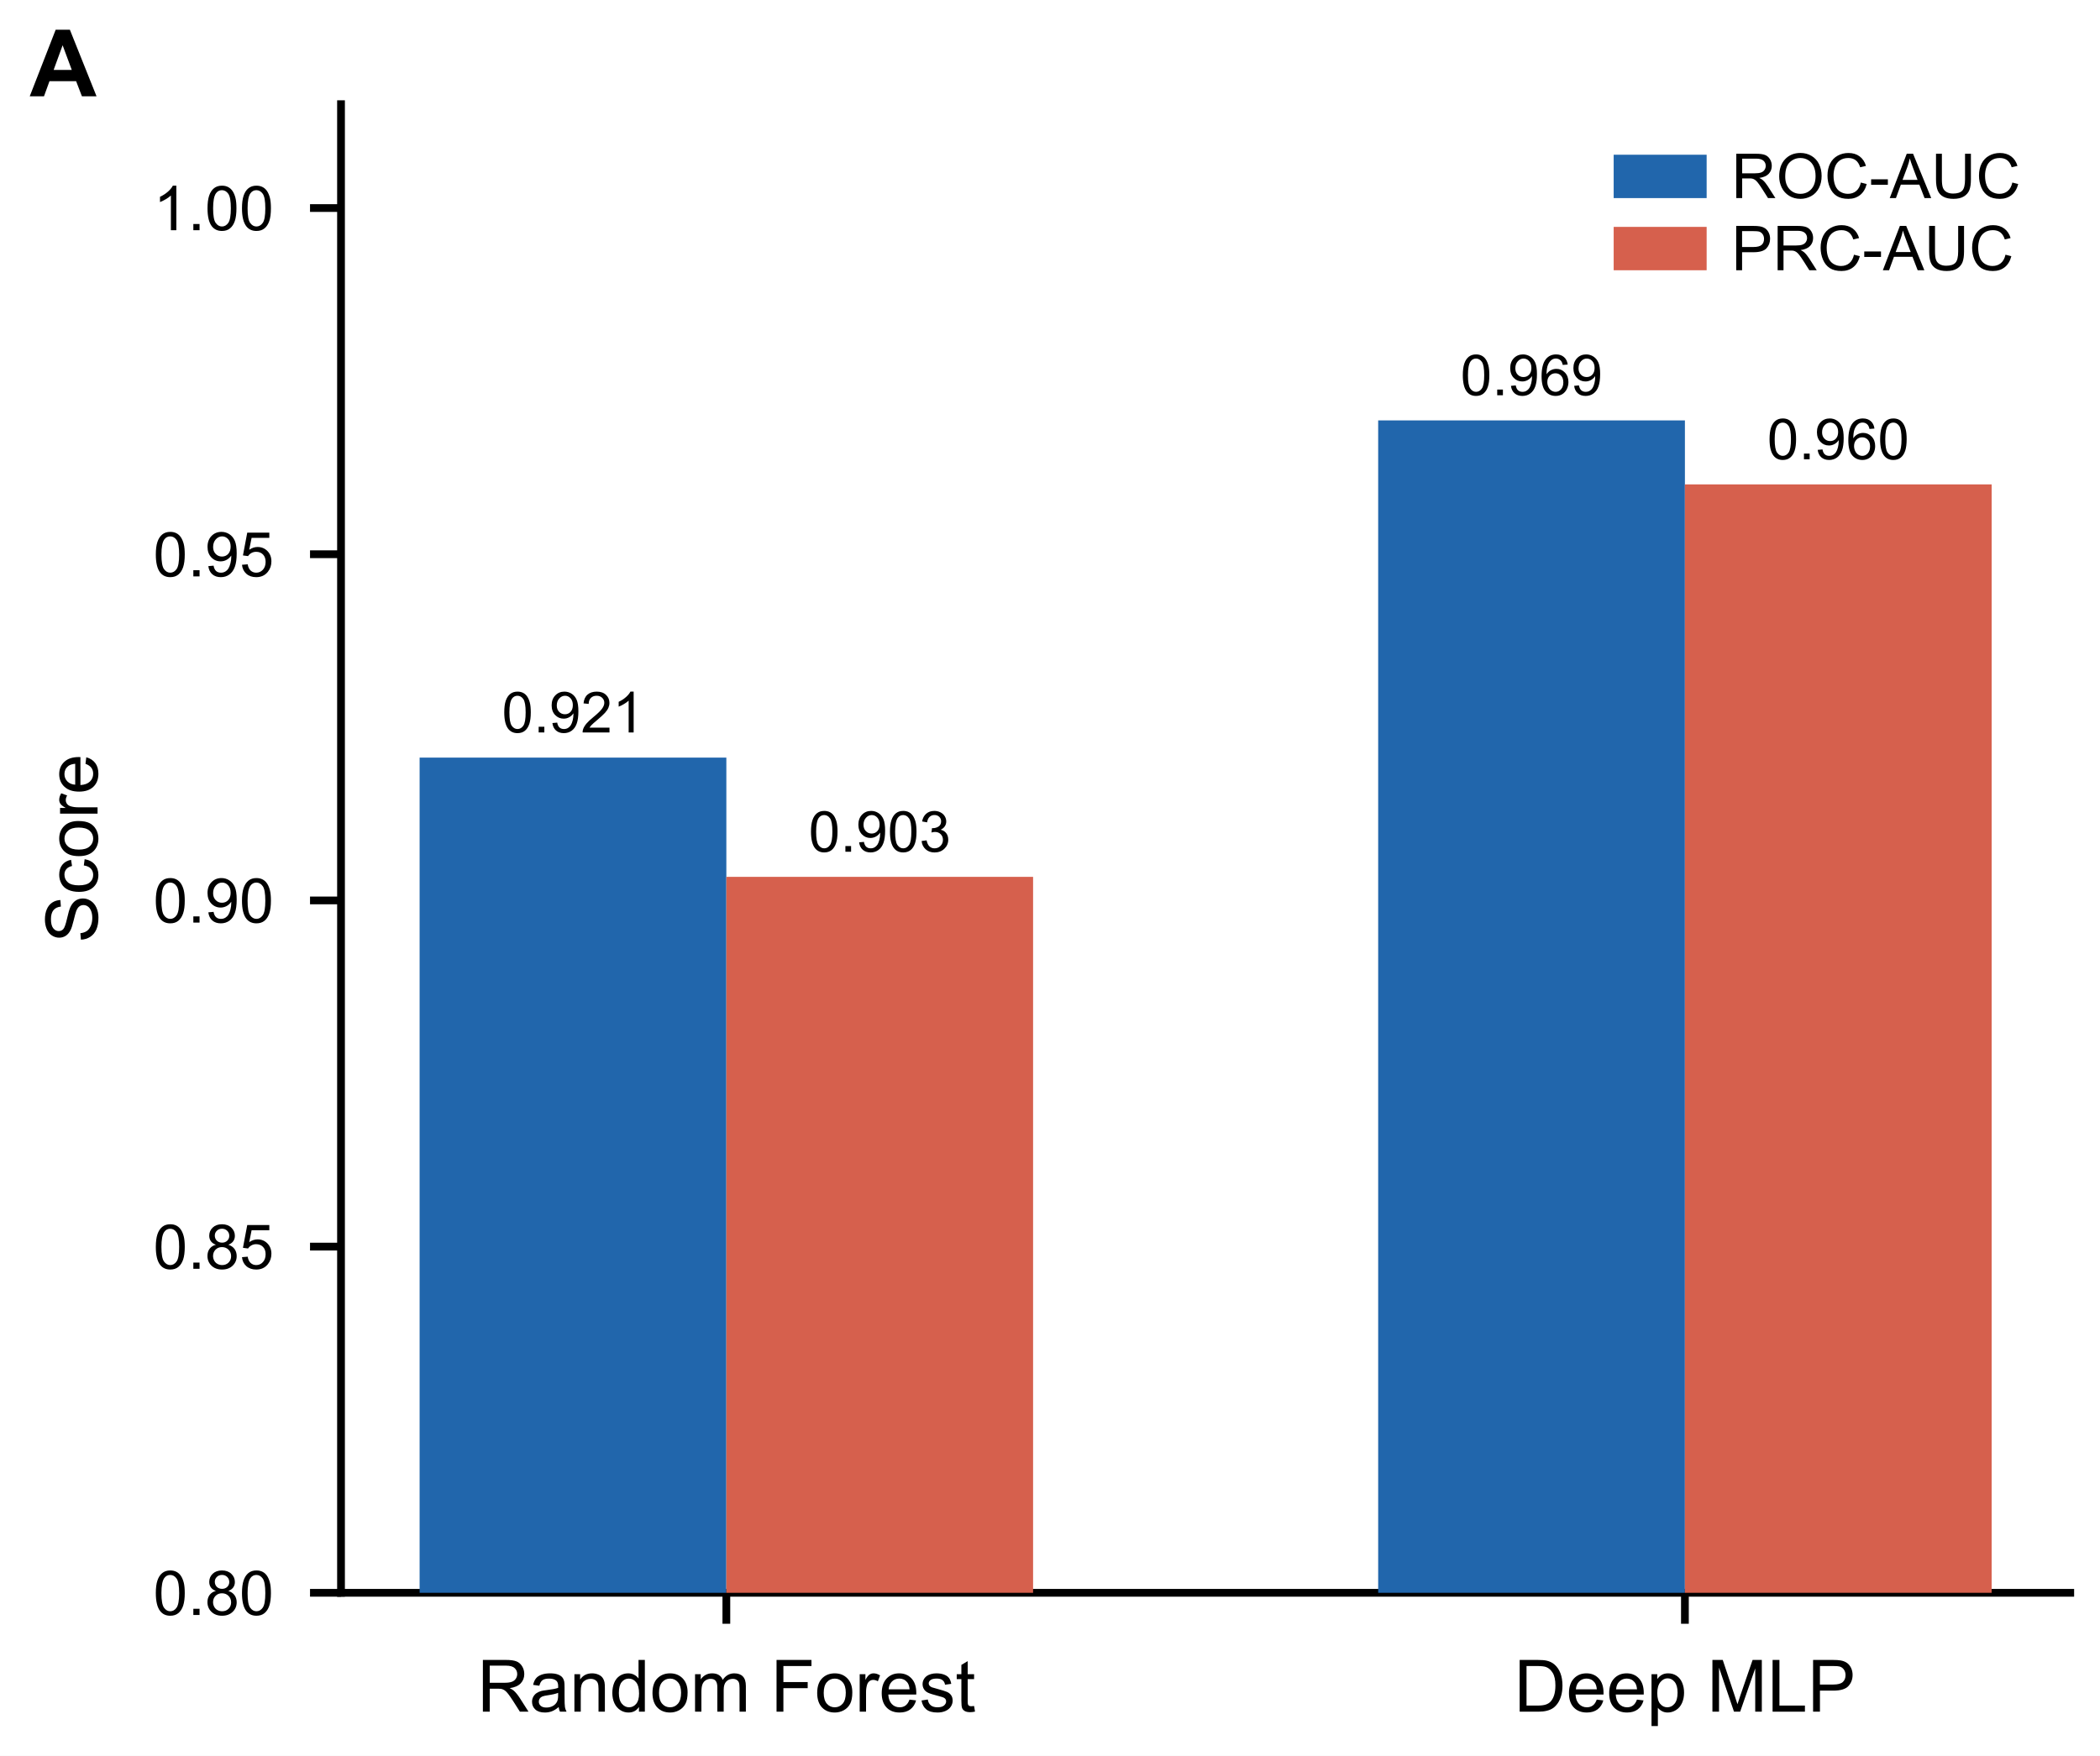
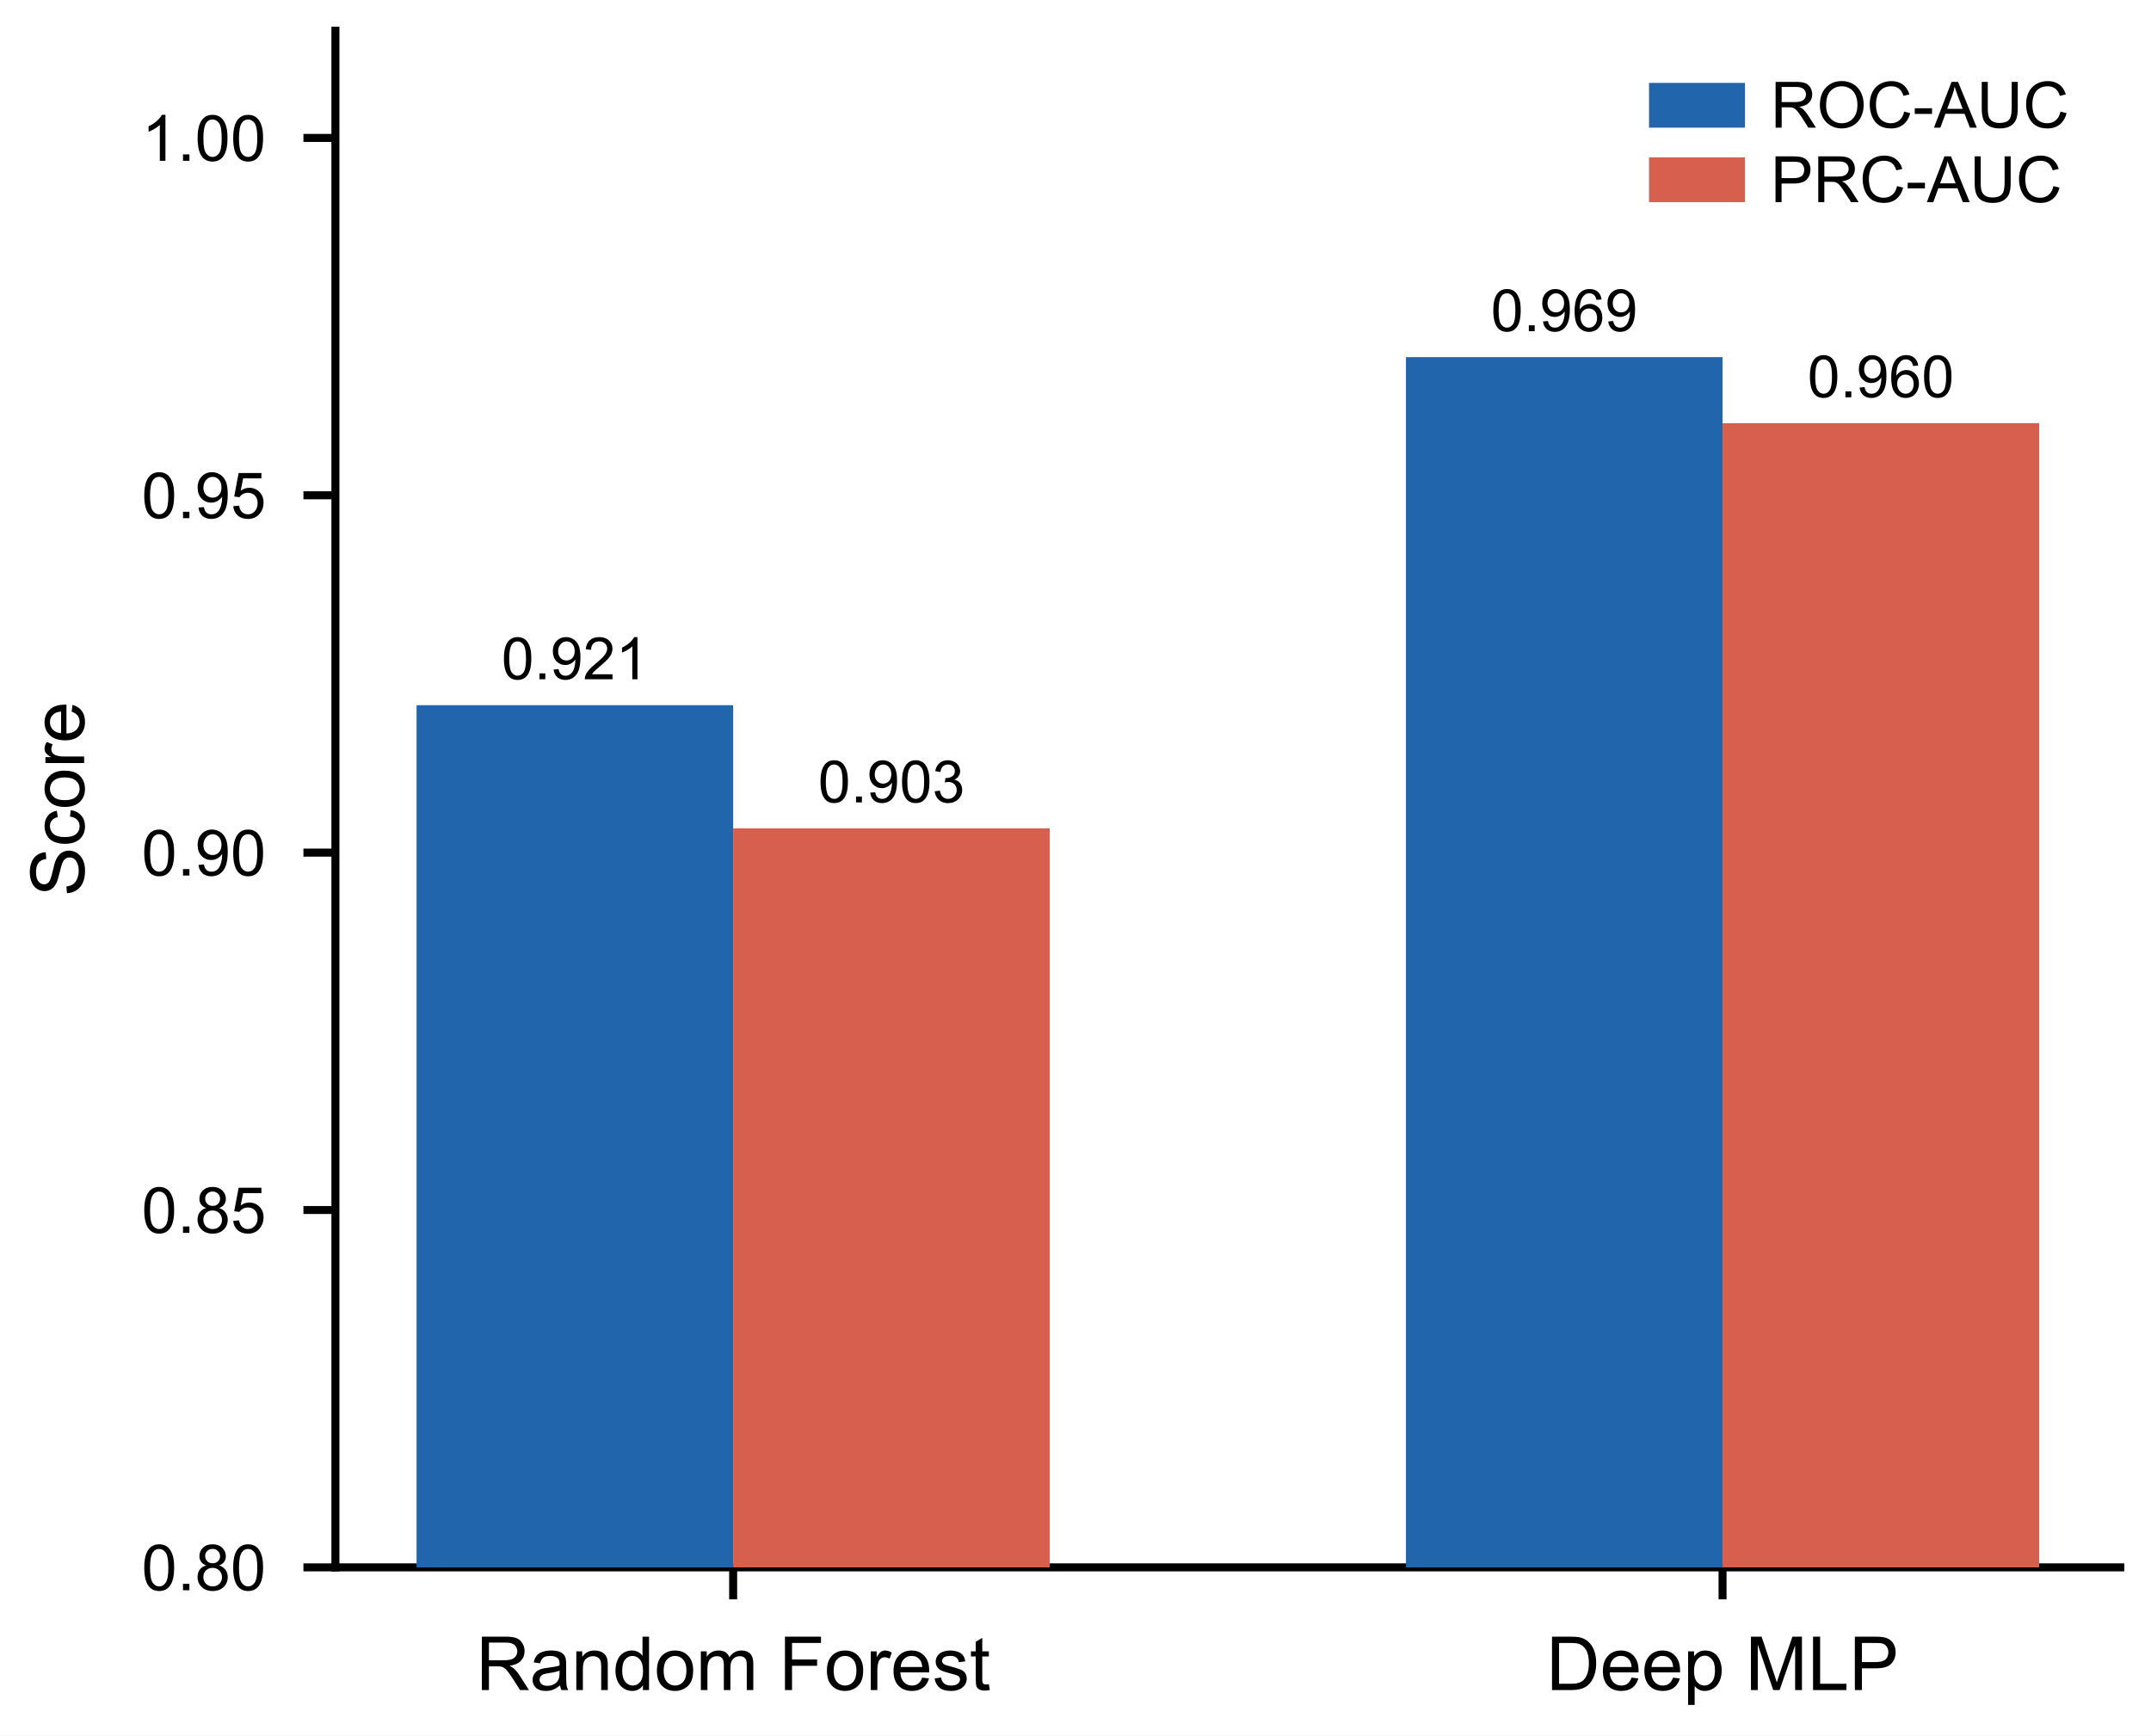
- <svg xmlns="http://www.w3.org/2000/svg" xmlns:xlink="http://www.w3.org/1999/xlink" width="203.292pt" height="170.013pt" viewBox="0 0 203.292 170.013" version="1.1">
+ <svg xmlns="http://www.w3.org/2000/svg" xmlns:xlink="http://www.w3.org/1999/xlink" width="201.738pt" height="162.806pt" viewBox="0 0 201.738 162.806" version="1.1">
  <defs>
    <style type="text/css">*{stroke-linejoin: round; stroke-linecap: butt}</style>
  </defs>
  <g id="figure_1">
    <g id="patch_1">
-       <path d="M 0 170.013  L 203.292 170.013  L 203.292 0  L 0 0  z " style="fill: #ffffff" />
+       <path d="M 0 162.806  L 201.738 162.806  L 201.738 0  L 0 0  z " style="fill: #ffffff" />
    </g>
    <g id="axes_1">
      <g id="patch_2">
-         <path d="M 33.012 154.231  L 200.412 154.231  L 200.412 10.087  L 33.012 10.087  z " style="fill: #ffffff" />
+         <path d="M 31.458 147.024  L 198.858 147.024  L 198.858 2.88  L 31.458 2.88  z " style="fill: #ffffff" />
      </g>
      <g id="matplotlib.axis_1">
        <g id="xtick_1">
          <g id="line2d_1">
            <defs>
-               <path id="m1a6393298f" d="M 0 0  L 0 3  " style="stroke: #000000; stroke-width: 0.75" />
-             </defs>
-             <g>
-               <use xlink:href="#m1a6393298f" x="70.315" y="154.231" style="stroke: #000000; stroke-width: 0.75" />
+               <path id="m73383a6e80" d="M 0 0  L 0 3  " style="stroke: #000000; stroke-width: 0.75" />
+             </defs>
+             <g>
+               <use xlink:href="#m73383a6e80" x="68.761" y="147.024" style="stroke: #000000; stroke-width: 0.75" />
            </g>
          </g>
          <g id="text_1">
-             <g transform="translate(46.19628 165.7417) scale(0.07 -0.07)">
+             <g transform="translate(44.64256 158.5345) scale(0.07 -0.07)">
              <defs>
                <path id="ArialMT-52" d="M 503 0  L 503 4581  L 2534 4581  Q 3147 4581 3465 4457  Q 3784 4334 3975 4021  Q 4166 3709 4166 3331  Q 4166 2844 3850 2509  Q 3534 2175 2875 2084  Q 3116 1969 3241 1856  Q 3506 1613 3744 1247  L 4541 0  L 3778 0  L 3172 953  Q 2906 1366 2734 1584  Q 2563 1803 2427 1890  Q 2291 1978 2150 2013  Q 2047 2034 1813 2034  L 1109 2034  L 1109 0  L 503 0  z M 1109 2559  L 2413 2559  Q 2828 2559 3062 2645  Q 3297 2731 3419 2920  Q 3541 3109 3541 3331  Q 3541 3656 3305 3865  Q 3069 4075 2559 4075  L 1109 4075  L 1109 2559  z " transform="scale(0.015625)" />
                <path id="ArialMT-61" d="M 2588 409  Q 2275 144 1986 34  Q 1697 -75 1366 -75  Q 819 -75 525 192  Q 231 459 231 875  Q 231 1119 342 1320  Q 453 1522 633 1644  Q 813 1766 1038 1828  Q 1203 1872 1538 1913  Q 2219 1994 2541 2106  Q 2544 2222 2544 2253  Q 2544 2597 2384 2738  Q 2169 2928 1744 2928  Q 1347 2928 1158 2789  Q 969 2650 878 2297  L 328 2372  Q 403 2725 575 2942  Q 747 3159 1072 3276  Q 1397 3394 1825 3394  Q 2250 3394 2515 3294  Q 2781 3194 2906 3042  Q 3031 2891 3081 2659  Q 3109 2516 3109 2141  L 3109 1391  Q 3109 606 3145 398  Q 3181 191 3288 0  L 2700 0  Q 2613 175 2588 409  z M 2541 1666  Q 2234 1541 1622 1453  Q 1275 1403 1131 1340  Q 988 1278 909 1158  Q 831 1038 831 891  Q 831 666 1001 516  Q 1172 366 1500 366  Q 1825 366 2078 508  Q 2331 650 2450 897  Q 2541 1088 2541 1459  L 2541 1666  z " transform="scale(0.015625)" />
                <path id="ArialMT-6e" d="M 422 0  L 422 3319  L 928 3319  L 928 2847  Q 1294 3394 1984 3394  Q 2284 3394 2536 3286  Q 2788 3178 2913 3003  Q 3038 2828 3088 2588  Q 3119 2431 3119 2041  L 3119 0  L 2556 0  L 2556 2019  Q 2556 2363 2490 2533  Q 2425 2703 2258 2804  Q 2091 2906 1866 2906  Q 1506 2906 1245 2678  Q 984 2450 984 1813  L 984 0  L 422 0  z " transform="scale(0.015625)" />
                <path id="ArialMT-64" d="M 2575 0  L 2575 419  Q 2259 -75 1647 -75  Q 1250 -75 917 144  Q 584 363 401 755  Q 219 1147 219 1656  Q 219 2153 384 2558  Q 550 2963 881 3178  Q 1213 3394 1622 3394  Q 1922 3394 2156 3267  Q 2391 3141 2538 2938  L 2538 4581  L 3097 4581  L 3097 0  L 2575 0  z M 797 1656  Q 797 1019 1065 703  Q 1334 388 1700 388  Q 2069 388 2326 689  Q 2584 991 2584 1609  Q 2584 2291 2321 2609  Q 2059 2928 1675 2928  Q 1300 2928 1048 2622  Q 797 2316 797 1656  z " transform="scale(0.015625)" />
                <path id="ArialMT-6f" d="M 213 1659  Q 213 2581 725 3025  Q 1153 3394 1769 3394  Q 2453 3394 2887 2945  Q 3322 2497 3322 1706  Q 3322 1066 3130 698  Q 2938 331 2570 128  Q 2203 -75 1769 -75  Q 1072 -75 642 372  Q 213 819 213 1659  z M 791 1659  Q 791 1022 1069 705  Q 1347 388 1769 388  Q 2188 388 2466 706  Q 2744 1025 2744 1678  Q 2744 2294 2464 2611  Q 2184 2928 1769 2928  Q 1347 2928 1069 2612  Q 791 2297 791 1659  z " transform="scale(0.015625)" />
                <path id="ArialMT-6d" d="M 422 0  L 422 3319  L 925 3319  L 925 2853  Q 1081 3097 1340 3245  Q 1600 3394 1931 3394  Q 2300 3394 2536 3241  Q 2772 3088 2869 2813  Q 3263 3394 3894 3394  Q 4388 3394 4653 3120  Q 4919 2847 4919 2278  L 4919 0  L 4359 0  L 4359 2091  Q 4359 2428 4304 2576  Q 4250 2725 4106 2815  Q 3963 2906 3769 2906  Q 3419 2906 3187 2673  Q 2956 2441 2956 1928  L 2956 0  L 2394 0  L 2394 2156  Q 2394 2531 2256 2718  Q 2119 2906 1806 2906  Q 1569 2906 1367 2781  Q 1166 2656 1075 2415  Q 984 2175 984 1722  L 984 0  L 422 0  z " transform="scale(0.015625)" />
                <path id="ArialMT-20" transform="scale(0.015625)" />
                <path id="ArialMT-46" d="M 525 0  L 525 4581  L 3616 4581  L 3616 4041  L 1131 4041  L 1131 2622  L 3281 2622  L 3281 2081  L 1131 2081  L 1131 0  L 525 0  z " transform="scale(0.015625)" />
                <path id="ArialMT-72" d="M 416 0  L 416 3319  L 922 3319  L 922 2816  Q 1116 3169 1280 3281  Q 1444 3394 1641 3394  Q 1925 3394 2219 3213  L 2025 2691  Q 1819 2813 1613 2813  Q 1428 2813 1281 2702  Q 1134 2591 1072 2394  Q 978 2094 978 1738  L 978 0  L 416 0  z " transform="scale(0.015625)" />
                <path id="ArialMT-65" d="M 2694 1069  L 3275 997  Q 3138 488 2766 206  Q 2394 -75 1816 -75  Q 1088 -75 661 373  Q 234 822 234 1631  Q 234 2469 665 2931  Q 1097 3394 1784 3394  Q 2450 3394 2872 2941  Q 3294 2488 3294 1666  Q 3294 1616 3291 1516  L 816 1516  Q 847 969 1125 678  Q 1403 388 1819 388  Q 2128 388 2347 550  Q 2566 713 2694 1069  z M 847 1978  L 2700 1978  Q 2663 2397 2488 2606  Q 2219 2931 1791 2931  Q 1403 2931 1139 2672  Q 875 2413 847 1978  z " transform="scale(0.015625)" />
                <path id="ArialMT-73" d="M 197 991  L 753 1078  Q 800 744 1014 566  Q 1228 388 1613 388  Q 2000 388 2187 545  Q 2375 703 2375 916  Q 2375 1106 2209 1216  Q 2094 1291 1634 1406  Q 1016 1563 777 1677  Q 538 1791 414 1992  Q 291 2194 291 2438  Q 291 2659 392 2848  Q 494 3038 669 3163  Q 800 3259 1026 3326  Q 1253 3394 1513 3394  Q 1903 3394 2198 3281  Q 2494 3169 2634 2976  Q 2775 2784 2828 2463  L 2278 2388  Q 2241 2644 2061 2787  Q 1881 2931 1553 2931  Q 1166 2931 1000 2803  Q 834 2675 834 2503  Q 834 2394 903 2306  Q 972 2216 1119 2156  Q 1203 2125 1616 2013  Q 2213 1853 2448 1751  Q 2684 1650 2818 1456  Q 2953 1263 2953 975  Q 2953 694 2789 445  Q 2625 197 2315 61  Q 2006 -75 1616 -75  Q 969 -75 630 194  Q 291 463 197 991  z " transform="scale(0.015625)" />
                <path id="ArialMT-74" d="M 1650 503  L 1731 6  Q 1494 -44 1306 -44  Q 1000 -44 831 53  Q 663 150 594 308  Q 525 466 525 972  L 525 2881  L 113 2881  L 113 3319  L 525 3319  L 525 4141  L 1084 4478  L 1084 3319  L 1650 3319  L 1650 2881  L 1084 2881  L 1084 941  Q 1084 700 1114 631  Q 1144 563 1211 522  Q 1278 481 1403 481  Q 1497 481 1650 503  z " transform="scale(0.015625)" />
              </defs>
              <use xlink:href="#ArialMT-52" />
              <use xlink:href="#ArialMT-61" transform="translate(72.2168 0)" />
              <use xlink:href="#ArialMT-6e" transform="translate(127.832 0)" />
              <use xlink:href="#ArialMT-64" transform="translate(183.4473 0)" />
              <use xlink:href="#ArialMT-6f" transform="translate(239.0625 0)" />
              <use xlink:href="#ArialMT-6d" transform="translate(294.6777 0)" />
              <use xlink:href="#ArialMT-20" transform="translate(377.9785 0)" />
              <use xlink:href="#ArialMT-46" transform="translate(405.7617 0)" />
              <use xlink:href="#ArialMT-6f" transform="translate(466.8457 0)" />
              <use xlink:href="#ArialMT-72" transform="translate(522.4609 0)" />
              <use xlink:href="#ArialMT-65" transform="translate(555.7617 0)" />
              <use xlink:href="#ArialMT-73" transform="translate(611.377 0)" />
              <use xlink:href="#ArialMT-74" transform="translate(661.377 0)" />
            </g>
          </g>
        </g>
        <g id="xtick_2">
          <g id="line2d_2">
            <g>
-               <use xlink:href="#m1a6393298f" x="163.109" y="154.231" style="stroke: #000000; stroke-width: 0.75" />
+               <use xlink:href="#m73383a6e80" x="161.555" y="147.024" style="stroke: #000000; stroke-width: 0.75" />
            </g>
          </g>
          <g id="text_2">
-             <g transform="translate(146.5736 165.7417) scale(0.07 -0.07)">
+             <g transform="translate(145.0199 158.5345) scale(0.07 -0.07)">
              <defs>
                <path id="ArialMT-44" d="M 494 0  L 494 4581  L 2072 4581  Q 2606 4581 2888 4516  Q 3281 4425 3559 4188  Q 3922 3881 4101 3404  Q 4281 2928 4281 2316  Q 4281 1794 4159 1391  Q 4038 988 3847 723  Q 3656 459 3429 307  Q 3203 156 2883 78  Q 2563 0 2147 0  L 494 0  z M 1100 541  L 2078 541  Q 2531 541 2789 625  Q 3047 709 3200 863  Q 3416 1078 3536 1442  Q 3656 1806 3656 2325  Q 3656 3044 3420 3430  Q 3184 3816 2847 3947  Q 2603 4041 2063 4041  L 1100 4041  L 1100 541  z " transform="scale(0.015625)" />
                <path id="ArialMT-70" d="M 422 -1272  L 422 3319  L 934 3319  L 934 2888  Q 1116 3141 1344 3267  Q 1572 3394 1897 3394  Q 2322 3394 2647 3175  Q 2972 2956 3137 2557  Q 3303 2159 3303 1684  Q 3303 1175 3120 767  Q 2938 359 2589 142  Q 2241 -75 1856 -75  Q 1575 -75 1351 44  Q 1128 163 984 344  L 984 -1272  L 422 -1272  z M 931 1641  Q 931 1000 1190 694  Q 1450 388 1819 388  Q 2194 388 2461 705  Q 2728 1022 2728 1688  Q 2728 2322 2467 2637  Q 2206 2953 1844 2953  Q 1484 2953 1207 2617  Q 931 2281 931 1641  z " transform="scale(0.015625)" />
                <path id="ArialMT-4d" d="M 475 0  L 475 4581  L 1388 4581  L 2472 1338  Q 2622 884 2691 659  Q 2769 909 2934 1394  L 4031 4581  L 4847 4581  L 4847 0  L 4263 0  L 4263 3834  L 2931 0  L 2384 0  L 1059 3900  L 1059 0  L 475 0  z " transform="scale(0.015625)" />
                <path id="ArialMT-4c" d="M 469 0  L 469 4581  L 1075 4581  L 1075 541  L 3331 541  L 3331 0  L 469 0  z " transform="scale(0.015625)" />
                <path id="ArialMT-50" d="M 494 0  L 494 4581  L 2222 4581  Q 2678 4581 2919 4538  Q 3256 4481 3484 4323  Q 3713 4166 3852 3881  Q 3991 3597 3991 3256  Q 3991 2672 3619 2267  Q 3247 1863 2275 1863  L 1100 1863  L 1100 0  L 494 0  z M 1100 2403  L 2284 2403  Q 2872 2403 3119 2622  Q 3366 2841 3366 3238  Q 3366 3525 3220 3729  Q 3075 3934 2838 4000  Q 2684 4041 2272 4041  L 1100 4041  L 1100 2403  z " transform="scale(0.015625)" />
              </defs>
              <use xlink:href="#ArialMT-44" />
              <use xlink:href="#ArialMT-65" transform="translate(72.2168 0)" />
              <use xlink:href="#ArialMT-65" transform="translate(127.832 0)" />
              <use xlink:href="#ArialMT-70" transform="translate(183.4473 0)" />
              <use xlink:href="#ArialMT-20" transform="translate(239.0625 0)" />
              <use xlink:href="#ArialMT-4d" transform="translate(266.8457 0)" />
              <use xlink:href="#ArialMT-4c" transform="translate(350.1465 0)" />
              <use xlink:href="#ArialMT-50" transform="translate(405.7617 0)" />
            </g>
          </g>
        </g>
      </g>
      <g id="matplotlib.axis_2">
        <g id="ytick_1">
          <g id="line2d_3">
            <defs>
-               <path id="m0f749feb39" d="M 0 0  L -3 0  " style="stroke: #000000; stroke-width: 0.75" />
-             </defs>
-             <g>
-               <use xlink:href="#m0f749feb39" x="33.012" y="154.231" style="stroke: #000000; stroke-width: 0.75" />
+               <path id="m97c3ec9ac6" d="M 0 0  L -3 0  " style="stroke: #000000; stroke-width: 0.75" />
+             </defs>
+             <g>
+               <use xlink:href="#m97c3ec9ac6" x="31.458" y="147.024" style="stroke: #000000; stroke-width: 0.75" />
            </g>
          </g>
          <g id="text_3">
-             <g transform="translate(14.83544 156.3785) scale(0.06 -0.06)">
+             <g transform="translate(13.28172 149.1713) scale(0.06 -0.06)">
              <defs>
                <path id="ArialMT-30" d="M 266 2259  Q 266 3072 433 3567  Q 600 4063 929 4331  Q 1259 4600 1759 4600  Q 2128 4600 2406 4451  Q 2684 4303 2865 4023  Q 3047 3744 3150 3342  Q 3253 2941 3253 2259  Q 3253 1453 3087 958  Q 2922 463 2592 192  Q 2263 -78 1759 -78  Q 1097 -78 719 397  Q 266 969 266 2259  z M 844 2259  Q 844 1131 1108 757  Q 1372 384 1759 384  Q 2147 384 2411 759  Q 2675 1134 2675 2259  Q 2675 3391 2411 3762  Q 2147 4134 1753 4134  Q 1366 4134 1134 3806  Q 844 3388 844 2259  z " transform="scale(0.015625)" />
                <path id="ArialMT-2e" d="M 581 0  L 581 641  L 1222 641  L 1222 0  L 581 0  z " transform="scale(0.015625)" />
                <path id="ArialMT-38" d="M 1131 2484  Q 781 2613 612 2850  Q 444 3088 444 3419  Q 444 3919 803 4259  Q 1163 4600 1759 4600  Q 2359 4600 2725 4251  Q 3091 3903 3091 3403  Q 3091 3084 2923 2848  Q 2756 2613 2416 2484  Q 2838 2347 3058 2040  Q 3278 1734 3278 1309  Q 3278 722 2862 322  Q 2447 -78 1769 -78  Q 1091 -78 675 323  Q 259 725 259 1325  Q 259 1772 486 2073  Q 713 2375 1131 2484  z M 1019 3438  Q 1019 3113 1228 2906  Q 1438 2700 1772 2700  Q 2097 2700 2305 2904  Q 2513 3109 2513 3406  Q 2513 3716 2298 3927  Q 2084 4138 1766 4138  Q 1444 4138 1231 3931  Q 1019 3725 1019 3438  z M 838 1322  Q 838 1081 952 856  Q 1066 631 1291 507  Q 1516 384 1775 384  Q 2178 384 2440 643  Q 2703 903 2703 1303  Q 2703 1709 2433 1975  Q 2163 2241 1756 2241  Q 1359 2241 1098 1978  Q 838 1716 838 1322  z " transform="scale(0.015625)" />
              </defs>
              <use xlink:href="#ArialMT-30" />
              <use xlink:href="#ArialMT-2e" transform="translate(55.61523 0)" />
              <use xlink:href="#ArialMT-38" transform="translate(83.39844 0)" />
              <use xlink:href="#ArialMT-30" transform="translate(139.0137 0)" />
            </g>
          </g>
        </g>
        <g id="ytick_2">
          <g id="line2d_4">
            <g>
-               <use xlink:href="#m0f749feb39" x="33.012" y="120.709" style="stroke: #000000; stroke-width: 0.75" />
+               <use xlink:href="#m97c3ec9ac6" x="31.458" y="113.502" style="stroke: #000000; stroke-width: 0.75" />
            </g>
          </g>
          <g id="text_4">
-             <g transform="translate(14.83544 122.8567) scale(0.06 -0.06)">
+             <g transform="translate(13.28172 115.6495) scale(0.06 -0.06)">
              <defs>
                <path id="ArialMT-35" d="M 266 1200  L 856 1250  Q 922 819 1161 601  Q 1400 384 1738 384  Q 2144 384 2425 690  Q 2706 997 2706 1503  Q 2706 1984 2436 2262  Q 2166 2541 1728 2541  Q 1456 2541 1237 2417  Q 1019 2294 894 2097  L 366 2166  L 809 4519  L 3088 4519  L 3088 3981  L 1259 3981  L 1013 2750  Q 1425 3038 1878 3038  Q 2478 3038 2890 2622  Q 3303 2206 3303 1553  Q 3303 931 2941 478  Q 2500 -78 1738 -78  Q 1113 -78 717 272  Q 322 622 266 1200  z " transform="scale(0.015625)" />
              </defs>
              <use xlink:href="#ArialMT-30" />
              <use xlink:href="#ArialMT-2e" transform="translate(55.61523 0)" />
              <use xlink:href="#ArialMT-38" transform="translate(83.39844 0)" />
              <use xlink:href="#ArialMT-35" transform="translate(139.0137 0)" />
            </g>
          </g>
        </g>
        <g id="ytick_3">
          <g id="line2d_5">
            <g>
-               <use xlink:href="#m0f749feb39" x="33.012" y="87.187" style="stroke: #000000; stroke-width: 0.75" />
+               <use xlink:href="#m97c3ec9ac6" x="31.458" y="79.98" style="stroke: #000000; stroke-width: 0.75" />
            </g>
          </g>
          <g id="text_5">
-             <g transform="translate(14.83544 89.33482) scale(0.06 -0.06)">
+             <g transform="translate(13.28172 82.12762) scale(0.06 -0.06)">
              <defs>
                <path id="ArialMT-39" d="M 350 1059  L 891 1109  Q 959 728 1153 556  Q 1347 384 1650 384  Q 1909 384 2104 503  Q 2300 622 2425 820  Q 2550 1019 2634 1356  Q 2719 1694 2719 2044  Q 2719 2081 2716 2156  Q 2547 1888 2255 1720  Q 1963 1553 1622 1553  Q 1053 1553 659 1965  Q 266 2378 266 3053  Q 266 3750 677 4175  Q 1088 4600 1706 4600  Q 2153 4600 2523 4359  Q 2894 4119 3086 3673  Q 3278 3228 3278 2384  Q 3278 1506 3087 986  Q 2897 466 2520 194  Q 2144 -78 1638 -78  Q 1100 -78 759 220  Q 419 519 350 1059  z M 2653 3081  Q 2653 3566 2395 3850  Q 2138 4134 1775 4134  Q 1400 4134 1122 3828  Q 844 3522 844 3034  Q 844 2597 1108 2323  Q 1372 2050 1759 2050  Q 2150 2050 2401 2323  Q 2653 2597 2653 3081  z " transform="scale(0.015625)" />
              </defs>
              <use xlink:href="#ArialMT-30" />
              <use xlink:href="#ArialMT-2e" transform="translate(55.61523 0)" />
              <use xlink:href="#ArialMT-39" transform="translate(83.39844 0)" />
              <use xlink:href="#ArialMT-30" transform="translate(139.0137 0)" />
            </g>
          </g>
        </g>
        <g id="ytick_4">
          <g id="line2d_6">
            <g>
-               <use xlink:href="#m0f749feb39" x="33.012" y="53.666" style="stroke: #000000; stroke-width: 0.75" />
+               <use xlink:href="#m97c3ec9ac6" x="31.458" y="46.458" style="stroke: #000000; stroke-width: 0.75" />
            </g>
          </g>
          <g id="text_6">
-             <g transform="translate(14.83544 55.81296) scale(0.06 -0.06)">
+             <g transform="translate(13.28172 48.60576) scale(0.06 -0.06)">
              <use xlink:href="#ArialMT-30" />
              <use xlink:href="#ArialMT-2e" transform="translate(55.61523 0)" />
              <use xlink:href="#ArialMT-39" transform="translate(83.39844 0)" />
              <use xlink:href="#ArialMT-35" transform="translate(139.0137 0)" />
            </g>
          </g>
        </g>
        <g id="ytick_5">
          <g id="line2d_7">
            <g>
-               <use xlink:href="#m0f749feb39" x="33.012" y="20.144" style="stroke: #000000; stroke-width: 0.75" />
+               <use xlink:href="#m97c3ec9ac6" x="31.458" y="12.937" style="stroke: #000000; stroke-width: 0.75" />
            </g>
          </g>
          <g id="text_7">
-             <g transform="translate(14.83544 22.2911) scale(0.06 -0.06)">
+             <g transform="translate(13.28172 15.0839) scale(0.06 -0.06)">
              <defs>
                <path id="ArialMT-31" d="M 2384 0  L 1822 0  L 1822 3584  Q 1619 3391 1289 3197  Q 959 3003 697 2906  L 697 3450  Q 1169 3672 1522 3987  Q 1875 4303 2022 4600  L 2384 4600  L 2384 0  z " transform="scale(0.015625)" />
              </defs>
              <use xlink:href="#ArialMT-31" />
              <use xlink:href="#ArialMT-2e" transform="translate(55.61523 0)" />
              <use xlink:href="#ArialMT-30" transform="translate(83.39844 0)" />
              <use xlink:href="#ArialMT-30" transform="translate(139.0137 0)" />
            </g>
          </g>
        </g>
        <g id="text_8">
-           <g transform="translate(9.444187 91.30186) rotate(-90) scale(0.07 -0.07)">
+           <g transform="translate(7.890469 84.09466) rotate(-90) scale(0.07 -0.07)">
            <defs>
              <path id="ArialMT-53" d="M 288 1472  L 859 1522  Q 900 1178 1048 958  Q 1197 738 1509 602  Q 1822 466 2213 466  Q 2559 466 2825 569  Q 3091 672 3220 851  Q 3350 1031 3350 1244  Q 3350 1459 3225 1620  Q 3100 1781 2813 1891  Q 2628 1963 1997 2114  Q 1366 2266 1113 2400  Q 784 2572 623 2826  Q 463 3081 463 3397  Q 463 3744 659 4045  Q 856 4347 1234 4503  Q 1613 4659 2075 4659  Q 2584 4659 2973 4495  Q 3363 4331 3572 4012  Q 3781 3694 3797 3291  L 3216 3247  Q 3169 3681 2898 3903  Q 2628 4125 2100 4125  Q 1550 4125 1298 3923  Q 1047 3722 1047 3438  Q 1047 3191 1225 3031  Q 1400 2872 2139 2705  Q 2878 2538 3153 2413  Q 3553 2228 3743 1945  Q 3934 1663 3934 1294  Q 3934 928 3725 604  Q 3516 281 3123 101  Q 2731 -78 2241 -78  Q 1619 -78 1198 103  Q 778 284 539 648  Q 300 1013 288 1472  z " transform="scale(0.015625)" />
              <path id="ArialMT-63" d="M 2588 1216  L 3141 1144  Q 3050 572 2676 248  Q 2303 -75 1759 -75  Q 1078 -75 664 370  Q 250 816 250 1647  Q 250 2184 428 2587  Q 606 2991 970 3192  Q 1334 3394 1763 3394  Q 2303 3394 2647 3120  Q 2991 2847 3088 2344  L 2541 2259  Q 2463 2594 2264 2762  Q 2066 2931 1784 2931  Q 1359 2931 1093 2626  Q 828 2322 828 1663  Q 828 994 1084 691  Q 1341 388 1753 388  Q 2084 388 2306 591  Q 2528 794 2588 1216  z " transform="scale(0.015625)" />
            </defs>
            <use xlink:href="#ArialMT-53" />
            <use xlink:href="#ArialMT-63" transform="translate(66.69922 0)" />
            <use xlink:href="#ArialMT-6f" transform="translate(116.6992 0)" />
            <use xlink:href="#ArialMT-72" transform="translate(172.3145 0)" />
            <use xlink:href="#ArialMT-65" transform="translate(205.6152 0)" />
          </g>
        </g>
      </g>
      <g id="patch_3">
-         <path d="M 33.012 154.231  L 33.012 10.087  " style="fill: none; stroke: #000000; stroke-width: 0.75; stroke-linejoin: miter; stroke-linecap: square" />
+         <path d="M 31.458 147.024  L 31.458 2.88  " style="fill: none; stroke: #000000; stroke-width: 0.75; stroke-linejoin: miter; stroke-linecap: square" />
      </g>
      <g id="patch_4">
-         <path d="M 33.012 154.231  L 200.412 154.231  " style="fill: none; stroke: #000000; stroke-width: 0.75; stroke-linejoin: miter; stroke-linecap: square" />
+         <path d="M 31.458 147.024  L 198.858 147.024  " style="fill: none; stroke: #000000; stroke-width: 0.75; stroke-linejoin: miter; stroke-linecap: square" />
      </g>
      <g id="patch_5">
-         <path d="M 40.621 690.581  L 70.315 690.581  L 70.315 73.357  L 40.621 73.357  z " clip-path="url(#pbd10835b95)" style="fill: #2166ac" />
+         <path d="M 39.067 683.374  L 68.761 683.374  L 68.761 66.149  L 39.067 66.149  z " clip-path="url(#pb1f57fd5a0)" style="fill: #2166ac" />
      </g>
      <g id="patch_6">
-         <path d="M 133.415 690.581  L 163.109 690.581  L 163.109 40.705  L 133.415 40.705  z " clip-path="url(#pbd10835b95)" style="fill: #2166ac" />
+         <path d="M 131.861 683.374  L 161.555 683.374  L 161.555 33.498  L 131.861 33.498  z " clip-path="url(#pb1f57fd5a0)" style="fill: #2166ac" />
      </g>
      <g id="patch_7">
-         <path d="M 70.315 690.581  L 100.009 690.581  L 100.009 84.908  L 70.315 84.908  z " clip-path="url(#pbd10835b95)" style="fill: #d6604d" />
+         <path d="M 68.761 683.374  L 98.455 683.374  L 98.455 77.701  L 68.761 77.701  z " clip-path="url(#pb1f57fd5a0)" style="fill: #d6604d" />
      </g>
      <g id="patch_8">
-         <path d="M 163.109 690.581  L 192.803 690.581  L 192.803 46.906  L 163.109 46.906  z " clip-path="url(#pbd10835b95)" style="fill: #d6604d" />
+         <path d="M 161.555 683.374  L 191.249 683.374  L 191.249 39.698  L 161.555 39.698  z " clip-path="url(#pb1f57fd5a0)" style="fill: #d6604d" />
      </g>
      <g id="text_9">
-         <g transform="translate(48.58708 70.92254) scale(0.055 -0.055)">
+         <g transform="translate(47.03336 63.71534) scale(0.055 -0.055)">
          <defs>
            <path id="ArialMT-32" d="M 3222 541  L 3222 0  L 194 0  Q 188 203 259 391  Q 375 700 629 1000  Q 884 1300 1366 1694  Q 2113 2306 2375 2664  Q 2638 3022 2638 3341  Q 2638 3675 2398 3904  Q 2159 4134 1775 4134  Q 1369 4134 1125 3890  Q 881 3647 878 3216  L 300 3275  Q 359 3922 746 4261  Q 1134 4600 1788 4600  Q 2447 4600 2831 4234  Q 3216 3869 3216 3328  Q 3216 3053 3103 2787  Q 2991 2522 2730 2228  Q 2469 1934 1863 1422  Q 1356 997 1212 845  Q 1069 694 975 541  L 3222 541  z " transform="scale(0.015625)" />
          </defs>
          <use xlink:href="#ArialMT-30" />
          <use xlink:href="#ArialMT-2e" transform="translate(55.61523 0)" />
          <use xlink:href="#ArialMT-39" transform="translate(83.39844 0)" />
          <use xlink:href="#ArialMT-32" transform="translate(139.0137 0)" />
          <use xlink:href="#ArialMT-31" transform="translate(194.6289 0)" />
        </g>
      </g>
      <g id="text_10">
-         <g transform="translate(141.3809 38.27149) scale(0.055 -0.055)">
+         <g transform="translate(139.8272 31.06429) scale(0.055 -0.055)">
          <defs>
            <path id="ArialMT-36" d="M 3184 3459  L 2625 3416  Q 2550 3747 2413 3897  Q 2184 4138 1850 4138  Q 1581 4138 1378 3988  Q 1113 3794 959 3422  Q 806 3050 800 2363  Q 1003 2672 1297 2822  Q 1591 2972 1913 2972  Q 2475 2972 2870 2558  Q 3266 2144 3266 1488  Q 3266 1056 3080 686  Q 2894 316 2569 119  Q 2244 -78 1831 -78  Q 1128 -78 684 439  Q 241 956 241 2144  Q 241 3472 731 4075  Q 1159 4600 1884 4600  Q 2425 4600 2770 4297  Q 3116 3994 3184 3459  z M 888 1484  Q 888 1194 1011 928  Q 1134 663 1356 523  Q 1578 384 1822 384  Q 2178 384 2434 671  Q 2691 959 2691 1453  Q 2691 1928 2437 2201  Q 2184 2475 1800 2475  Q 1419 2475 1153 2201  Q 888 1928 888 1484  z " transform="scale(0.015625)" />
          </defs>
          <use xlink:href="#ArialMT-30" />
          <use xlink:href="#ArialMT-2e" transform="translate(55.61523 0)" />
          <use xlink:href="#ArialMT-39" transform="translate(83.39844 0)" />
          <use xlink:href="#ArialMT-36" transform="translate(139.0137 0)" />
          <use xlink:href="#ArialMT-39" transform="translate(194.6289 0)" />
        </g>
      </g>
      <g id="text_11">
-         <g transform="translate(78.28109 82.47407) scale(0.055 -0.055)">
+         <g transform="translate(76.72738 75.26687) scale(0.055 -0.055)">
          <defs>
            <path id="ArialMT-33" d="M 269 1209  L 831 1284  Q 928 806 1161 595  Q 1394 384 1728 384  Q 2125 384 2398 659  Q 2672 934 2672 1341  Q 2672 1728 2419 1979  Q 2166 2231 1775 2231  Q 1616 2231 1378 2169  L 1441 2663  Q 1497 2656 1531 2656  Q 1891 2656 2178 2843  Q 2466 3031 2466 3422  Q 2466 3731 2256 3934  Q 2047 4138 1716 4138  Q 1388 4138 1169 3931  Q 950 3725 888 3313  L 325 3413  Q 428 3978 793 4289  Q 1159 4600 1703 4600  Q 2078 4600 2393 4439  Q 2709 4278 2876 4000  Q 3044 3722 3044 3409  Q 3044 3113 2884 2869  Q 2725 2625 2413 2481  Q 2819 2388 3044 2092  Q 3269 1797 3269 1353  Q 3269 753 2831 336  Q 2394 -81 1725 -81  Q 1122 -81 723 278  Q 325 638 269 1209  z " transform="scale(0.015625)" />
          </defs>
          <use xlink:href="#ArialMT-30" />
          <use xlink:href="#ArialMT-2e" transform="translate(55.61523 0)" />
          <use xlink:href="#ArialMT-39" transform="translate(83.39844 0)" />
          <use xlink:href="#ArialMT-30" transform="translate(139.0137 0)" />
          <use xlink:href="#ArialMT-33" transform="translate(194.6289 0)" />
        </g>
      </g>
      <g id="text_12">
-         <g transform="translate(171.0749 44.47163) scale(0.055 -0.055)">
+         <g transform="translate(169.5212 37.26443) scale(0.055 -0.055)">
          <use xlink:href="#ArialMT-30" />
          <use xlink:href="#ArialMT-2e" transform="translate(55.61523 0)" />
          <use xlink:href="#ArialMT-39" transform="translate(83.39844 0)" />
          <use xlink:href="#ArialMT-36" transform="translate(139.0137 0)" />
          <use xlink:href="#ArialMT-30" transform="translate(194.6289 0)" />
        </g>
      </g>
-       <g id="text_13">
-         <g transform="translate(2.88 9.322031) scale(0.09 -0.09)">
-           <defs>
-             <path id="Arial-BoldMT-41" d="M 4597 0  L 3591 0  L 3191 1041  L 1359 1041  L 981 0  L 0 0  L 1784 4581  L 2763 4581  L 4597 0  z M 2894 1813  L 2263 3513  L 1644 1813  L 2894 1813  z " transform="scale(0.015625)" />
-           </defs>
-           <use xlink:href="#Arial-BoldMT-41" />
-         </g>
-       </g>
      <g id="legend_1">
        <g id="patch_9">
-           <path d="M 156.213 19.182  L 165.213 19.182  L 165.213 14.982  L 156.213 14.982  z " style="fill: #2166ac" />
-         </g>
-         <g id="text_14">
-           <g transform="translate(167.6126 19.18189) scale(0.06 -0.06)">
+           <path d="M 154.659 11.975  L 163.659 11.975  L 163.659 7.775  L 154.659 7.775  z " style="fill: #2166ac" />
+         </g>
+         <g id="text_13">
+           <g transform="translate(166.0589 11.97469) scale(0.06 -0.06)">
            <defs>
              <path id="ArialMT-4f" d="M 309 2231  Q 309 3372 921 4017  Q 1534 4663 2503 4663  Q 3138 4663 3647 4359  Q 4156 4056 4423 3514  Q 4691 2972 4691 2284  Q 4691 1588 4409 1038  Q 4128 488 3612 205  Q 3097 -78 2500 -78  Q 1853 -78 1343 234  Q 834 547 571 1087  Q 309 1628 309 2231  z M 934 2222  Q 934 1394 1379 917  Q 1825 441 2497 441  Q 3181 441 3623 922  Q 4066 1403 4066 2288  Q 4066 2847 3877 3264  Q 3688 3681 3323 3911  Q 2959 4141 2506 4141  Q 1863 4141 1398 3698  Q 934 3256 934 2222  z " transform="scale(0.015625)" />
              <path id="ArialMT-43" d="M 3763 1606  L 4369 1453  Q 4178 706 3683 314  Q 3188 -78 2472 -78  Q 1731 -78 1267 223  Q 803 525 561 1097  Q 319 1669 319 2325  Q 319 3041 592 3573  Q 866 4106 1370 4382  Q 1875 4659 2481 4659  Q 3169 4659 3637 4309  Q 4106 3959 4291 3325  L 3694 3184  Q 3534 3684 3231 3912  Q 2928 4141 2469 4141  Q 1941 4141 1586 3887  Q 1231 3634 1087 3207  Q 944 2781 944 2328  Q 944 1744 1114 1308  Q 1284 872 1643 656  Q 2003 441 2422 441  Q 2931 441 3284 734  Q 3638 1028 3763 1606  z " transform="scale(0.015625)" />
              <path id="ArialMT-2d" d="M 203 1375  L 203 1941  L 1931 1941  L 1931 1375  L 203 1375  z " transform="scale(0.015625)" />
              <path id="ArialMT-41" d="M -9 0  L 1750 4581  L 2403 4581  L 4278 0  L 3588 0  L 3053 1388  L 1138 1388  L 634 0  L -9 0  z M 1313 1881  L 2866 1881  L 2388 3150  Q 2169 3728 2063 4100  Q 1975 3659 1816 3225  L 1313 1881  z " transform="scale(0.015625)" />
              <path id="ArialMT-55" d="M 3500 4581  L 4106 4581  L 4106 1934  Q 4106 1244 3950 837  Q 3794 431 3386 176  Q 2978 -78 2316 -78  Q 1672 -78 1262 144  Q 853 366 678 786  Q 503 1206 503 1934  L 503 4581  L 1109 4581  L 1109 1938  Q 1109 1341 1220 1058  Q 1331 775 1601 622  Q 1872 469 2263 469  Q 2931 469 3215 772  Q 3500 1075 3500 1938  L 3500 4581  z " transform="scale(0.015625)" />
            </defs>
            <use xlink:href="#ArialMT-52" />
            <use xlink:href="#ArialMT-4f" transform="translate(72.2168 0)" />
            <use xlink:href="#ArialMT-43" transform="translate(150 0)" />
            <use xlink:href="#ArialMT-2d" transform="translate(222.2168 0)" />
            <use xlink:href="#ArialMT-41" transform="translate(255.5176 0)" />
            <use xlink:href="#ArialMT-55" transform="translate(322.2168 0)" />
            <use xlink:href="#ArialMT-43" transform="translate(394.4336 0)" />
          </g>
        </g>
        <g id="patch_10">
-           <path d="M 156.213 26.169  L 165.213 26.169  L 165.213 21.969  L 156.213 21.969  z " style="fill: #d6604d" />
-         </g>
-         <g id="text_15">
-           <g transform="translate(167.6126 26.16907) scale(0.06 -0.06)">
+           <path d="M 154.659 18.962  L 163.659 18.962  L 163.659 14.762  L 154.659 14.762  z " style="fill: #d6604d" />
+         </g>
+         <g id="text_14">
+           <g transform="translate(166.0589 18.96187) scale(0.06 -0.06)">
            <use xlink:href="#ArialMT-50" />
            <use xlink:href="#ArialMT-52" transform="translate(66.69922 0)" />
            <use xlink:href="#ArialMT-43" transform="translate(138.916 0)" />
            <use xlink:href="#ArialMT-2d" transform="translate(211.1328 0)" />
            <use xlink:href="#ArialMT-41" transform="translate(244.4336 0)" />
            <use xlink:href="#ArialMT-55" transform="translate(311.1328 0)" />
            <use xlink:href="#ArialMT-43" transform="translate(383.3496 0)" />
          </g>
        </g>
      </g>
    </g>
  </g>
  <defs>
-     <clipPath id="pbd10835b95">
-       <rect x="33.012" y="10.087" width="167.4" height="144.144" />
+     <clipPath id="pb1f57fd5a0">
+       <rect x="31.458" y="2.88" width="167.4" height="144.144" />
    </clipPath>
  </defs>
</svg>
